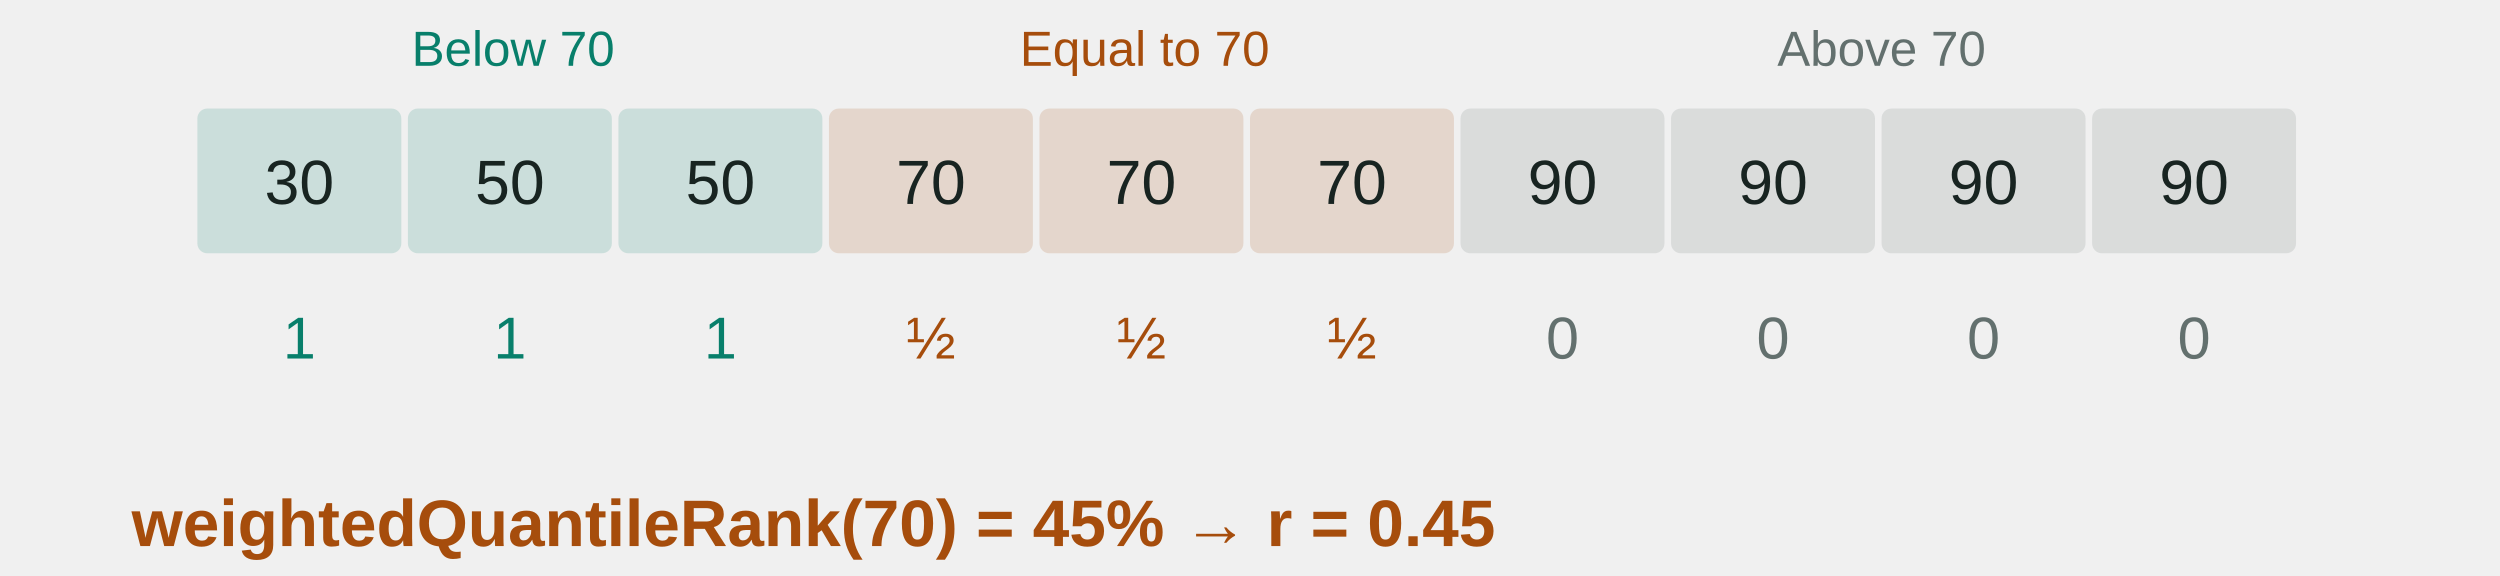
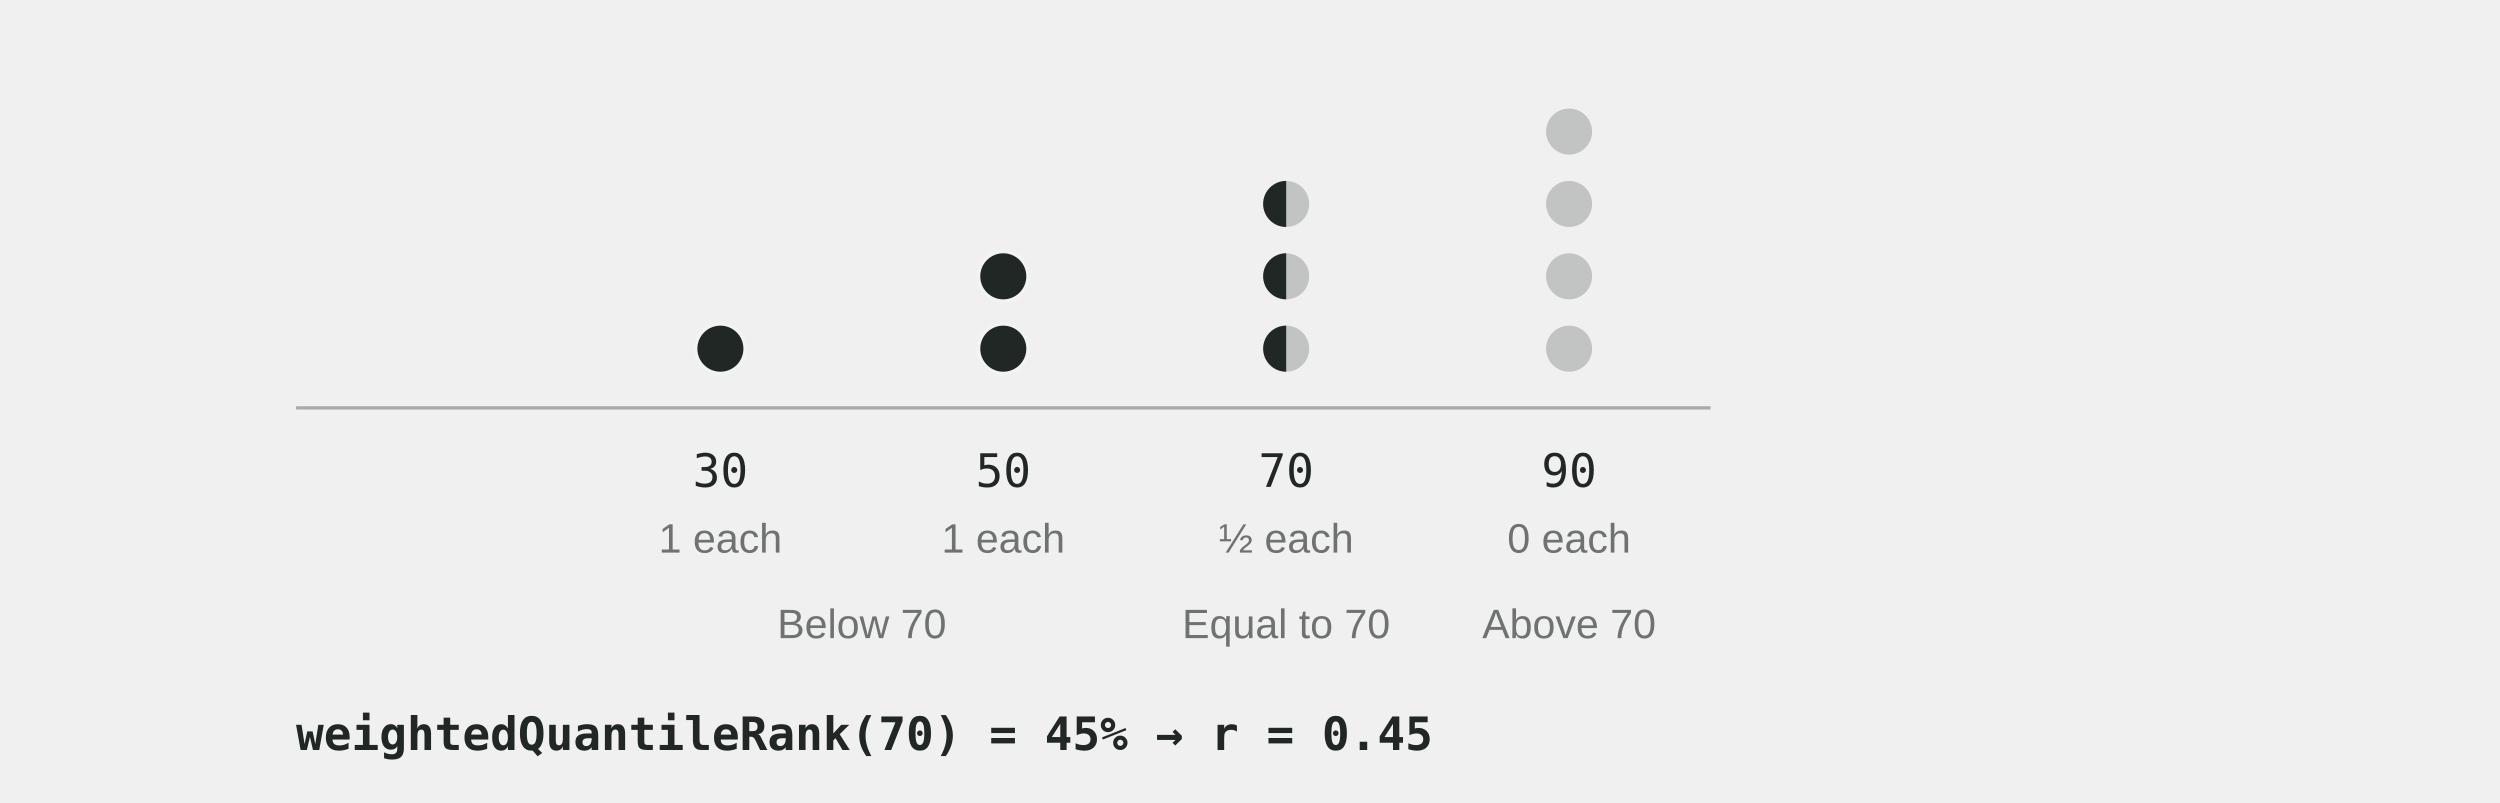
- <svg xmlns="http://www.w3.org/2000/svg" viewBox="0 75 760 175" role="img" aria-labelledby="title desc">
+ <svg xmlns="http://www.w3.org/2000/svg" viewBox="0 0 760 244" role="img" aria-labelledby="title desc">
  <style>
- text { font-family:"Avenir Next","Segoe UI",Arial,sans-serif; fill:#182421; }
- .muted { fill:#63706e; } .blue { color:#146cba; } .teal { color:#087f6b; } .orange { color:#a64d0c; } .neutral { color:#63706e; } .ink { fill:currentColor; }
- @media (prefers-color-scheme:dark) {
- text { fill:#ffffff; } .muted { fill:#a6b2ae; } .neutral { color:#a6b2ae; }
- .blue { color:#85bfff; } .teal { color:#62d6b1; } .orange { color:#ffbc7d; }
+ text{font-family:"Avenir Next","Segoe UI",Arial,sans-serif;font-size:15px;fill:#202724}
+ .num{font-family:"SFMono-Regular","SF Mono",Menlo,Consolas,monospace;font-size:14px}
+ .small{font-size:12.5px}.big{font-size:18px}.strong{font-weight:600}
+ .muted{fill-opacity:.62}.faint{opacity:.4}.half{opacity:.5}
+ .grid{fill:none;stroke:#202724;stroke-opacity:.09}
+ .guide{fill:none;stroke:#202724;stroke-opacity:.22}
+ .axis{fill:none;stroke:#202724;stroke-opacity:.34}
+ .ink{fill:#202724}.ink-line{fill:none;stroke:#202724}.ink-wash{fill:#202724;fill-opacity:.08}
+ .ring{stroke:#f2f4f2;stroke-width:2;paint-order:stroke}.gap{stroke:#f2f4f2;stroke-width:2}
+ .violet{fill:#6b47e0}.violet-line{fill:none;stroke:#6b47e0}.violet-wash{fill:#6b47e0;fill-opacity:.14}
+ .rose{fill:#c93f78}.rose-line{fill:none;stroke:#c93f78}.rose-wash{fill:#c93f78;fill-opacity:.14}
+ .amber{fill:#a8740c}.amber-line{fill:none;stroke:#a8740c}.amber-wash{fill:#a8740c;fill-opacity:.16}
+ .h0{stop-color:#3557e6}.h1{stop-color:#6b47e0}.h2{stop-color:#d9467f}
+ .land0{stop-color:#6b47e0;stop-opacity:.12}.land1{stop-color:#6b47e0;stop-opacity:.01}
+ .halo{opacity:0}
+ @media (prefers-color-scheme:dark){
+ text{fill:#f2f3ed}.muted{fill-opacity:.58}
+ .grid{stroke:#f2f3ed;stroke-opacity:.08}.guide{stroke:#f2f3ed;stroke-opacity:.2}.axis{stroke:#f2f3ed;stroke-opacity:.3}
+ .ink{fill:#f2f3ed}.ink-line{stroke:#f2f3ed}.ink-wash{fill:#f2f3ed;fill-opacity:.1}
+ .ring{stroke:#0b1016}.gap{stroke:#0b1016}
+ .violet{fill:#8f6bff}.violet-line{stroke:#8f6bff}.violet-wash{fill:#8f6bff;fill-opacity:.22}
+ .rose{fill:#e06296}.rose-line{stroke:#e06296}.rose-wash{fill:#e06296;fill-opacity:.2}
+ .amber{fill:#b98b24}.amber-line{stroke:#b98b24}.amber-wash{fill:#b98b24;fill-opacity:.22}
+ .h0{stop-color:#4a72ff}.h1{stop-color:#8f6bff}.h2{stop-color:#ff92bd}
+ .land0{stop-color:#6f8cff;stop-opacity:.16}.land1{stop-color:#6f8cff;stop-opacity:.02}
+ .halo{opacity:.55}
}
</style>
-   <text x="156" y="95" text-anchor="middle" font-size="15" class="teal ink">Below 70</text>
-   <text x="348" y="95" text-anchor="middle" font-size="15" class="orange ink">Equal to 70</text>
-   <text x="572" y="95" text-anchor="middle" font-size="15" class="muted">Above 70</text>
-   <g class="teal">
-     <rect x="60" y="108" width="62" height="44" rx="3" fill="currentColor" opacity=".16" />
-     <text x="91" y="137" text-anchor="middle" font-size="19">30</text>
-     <text x="91" y="184" text-anchor="middle" font-size="18" class="ink">1</text>
+   <defs>
+     <filter id="glow" x="-1" y="-1" width="3" height="3">
+       <feGaussianBlur stdDeviation="3" />
+     </filter>
+     <marker id="tip-ink" viewBox="0 0 10 10" refX="8" refY="5" markerWidth="6" markerHeight="6" orient="auto-start-reverse">
+       <path class="ink" d="M0 0L10 5L0 10Z" />
+     </marker>
+     <marker id="tip-violet" viewBox="0 0 10 10" refX="8" refY="5" markerWidth="6" markerHeight="6" orient="auto-start-reverse">
+       <path class="violet" d="M0 0L10 5L0 10Z" />
+     </marker>
+     <marker id="tip-rose" viewBox="0 0 10 10" refX="8" refY="5" markerWidth="6" markerHeight="6" orient="auto-start-reverse">
+       <path class="rose" d="M0 0L10 5L0 10Z" />
+     </marker>
+     <marker id="tip-amber" viewBox="0 0 10 10" refX="8" refY="5" markerWidth="6" markerHeight="6" orient="auto-start-reverse">
+       <path class="amber" d="M0 0L10 5L0 10Z" />
+     </marker>
+     <clipPath id="half0">
+       <rect x="383" y="98" width="8" height="16" />
+     </clipPath>
+     <clipPath id="half1">
+       <rect x="383" y="76" width="8" height="16" />
+     </clipPath>
+     <clipPath id="half2">
+       <rect x="383" y="54" width="8" height="16" />
+     </clipPath>
+   </defs>
+   <path class="axis" d="M90 124L520 124" />
+   <g>
+     <circle class="ink halo" cx="219" cy="106" r="9" filter="url(#glow)" />
+     <circle class="ink ring" cx="219" cy="106" r="7" />
  </g>
-   <g class="teal">
-     <rect x="124" y="108" width="62" height="44" rx="3" fill="currentColor" opacity=".16" />
-     <text x="155" y="137" text-anchor="middle" font-size="19">50</text>
-     <text x="155" y="184" text-anchor="middle" font-size="18" class="ink">1</text>
+   <text class="num" x="219" y="148" text-anchor="middle">30</text>
+   <text class="small muted" x="219" y="168" text-anchor="middle">1 each</text>
+   <g>
+     <circle class="ink halo" cx="305" cy="106" r="9" filter="url(#glow)" />
+     <circle class="ink ring" cx="305" cy="106" r="7" />
  </g>
-   <g class="teal">
-     <rect x="188" y="108" width="62" height="44" rx="3" fill="currentColor" opacity=".16" />
-     <text x="219" y="137" text-anchor="middle" font-size="19">50</text>
-     <text x="219" y="184" text-anchor="middle" font-size="18" class="ink">1</text>
+   <g>
+     <circle class="ink halo" cx="305" cy="84" r="9" filter="url(#glow)" />
+     <circle class="ink ring" cx="305" cy="84" r="7" />
  </g>
-   <g class="orange">
-     <rect x="252" y="108" width="62" height="44" rx="3" fill="currentColor" opacity=".16" />
-     <text x="283" y="137" text-anchor="middle" font-size="19">70</text>
-     <text x="283" y="184" text-anchor="middle" font-size="18" class="ink">½</text>
-   </g>
-   <g class="orange">
-     <rect x="316" y="108" width="62" height="44" rx="3" fill="currentColor" opacity=".16" />
-     <text x="347" y="137" text-anchor="middle" font-size="19">70</text>
-     <text x="347" y="184" text-anchor="middle" font-size="18" class="ink">½</text>
-   </g>
-   <g class="orange">
-     <rect x="380" y="108" width="62" height="44" rx="3" fill="currentColor" opacity=".16" />
-     <text x="411" y="137" text-anchor="middle" font-size="19">70</text>
-     <text x="411" y="184" text-anchor="middle" font-size="18" class="ink">½</text>
-   </g>
-   <g class="neutral">
-     <rect x="444" y="108" width="62" height="44" rx="3" fill="currentColor" opacity=".16" />
-     <text x="475" y="137" text-anchor="middle" font-size="19">90</text>
-     <text x="475" y="184" text-anchor="middle" font-size="18" class="ink">0</text>
-   </g>
-   <g class="neutral">
-     <rect x="508" y="108" width="62" height="44" rx="3" fill="currentColor" opacity=".16" />
-     <text x="539" y="137" text-anchor="middle" font-size="19">90</text>
-     <text x="539" y="184" text-anchor="middle" font-size="18" class="ink">0</text>
-   </g>
-   <g class="neutral">
-     <rect x="572" y="108" width="62" height="44" rx="3" fill="currentColor" opacity=".16" />
-     <text x="603" y="137" text-anchor="middle" font-size="19">90</text>
-     <text x="603" y="184" text-anchor="middle" font-size="18" class="ink">0</text>
-   </g>
-   <g class="neutral">
-     <rect x="636" y="108" width="62" height="44" rx="3" fill="currentColor" opacity=".16" />
-     <text x="667" y="137" text-anchor="middle" font-size="19">90</text>
-     <text x="667" y="184" text-anchor="middle" font-size="18" class="ink">0</text>
-   </g>
-   <text x="40" y="241" font-size="20" font-weight="600" class="orange ink">weightedQuantileRank(70) = 45% → r = 0.45</text>
+   <text class="num" x="305" y="148" text-anchor="middle">50</text>
+   <text class="small muted" x="305" y="168" text-anchor="middle">1 each</text>
+   <circle class="ink" cx="391" cy="106" r="7" opacity=".22" />
+   <circle class="ink" cx="391" cy="106" r="7" clip-path="url(#half0)" />
+   <circle class="ink" cx="391" cy="84" r="7" opacity=".22" />
+   <circle class="ink" cx="391" cy="84" r="7" clip-path="url(#half1)" />
+   <circle class="ink" cx="391" cy="62" r="7" opacity=".22" />
+   <circle class="ink" cx="391" cy="62" r="7" clip-path="url(#half2)" />
+   <text class="num" x="391" y="148" text-anchor="middle">70</text>
+   <text class="small muted" x="391" y="168" text-anchor="middle">½ each</text>
+   <circle class="ink" cx="477" cy="106" r="7" opacity=".22" />
+   <circle class="ink" cx="477" cy="84" r="7" opacity=".22" />
+   <circle class="ink" cx="477" cy="62" r="7" opacity=".22" />
+   <circle class="ink" cx="477" cy="40" r="7" opacity=".22" />
+   <text class="num" x="477" y="148" text-anchor="middle">90</text>
+   <text class="small muted" x="477" y="168" text-anchor="middle">0 each</text>
+   <text class="small muted" x="262" y="194" text-anchor="middle">Below 70</text>
+   <text class="small muted" x="391" y="194" text-anchor="middle">Equal to 70</text>
+   <text class="small muted" x="477" y="194" text-anchor="middle">Above 70</text>
+   <text class="num strong" x="90" y="228">weightedQuantileRank(70) = 45% → r = 0.45</text>
</svg>
